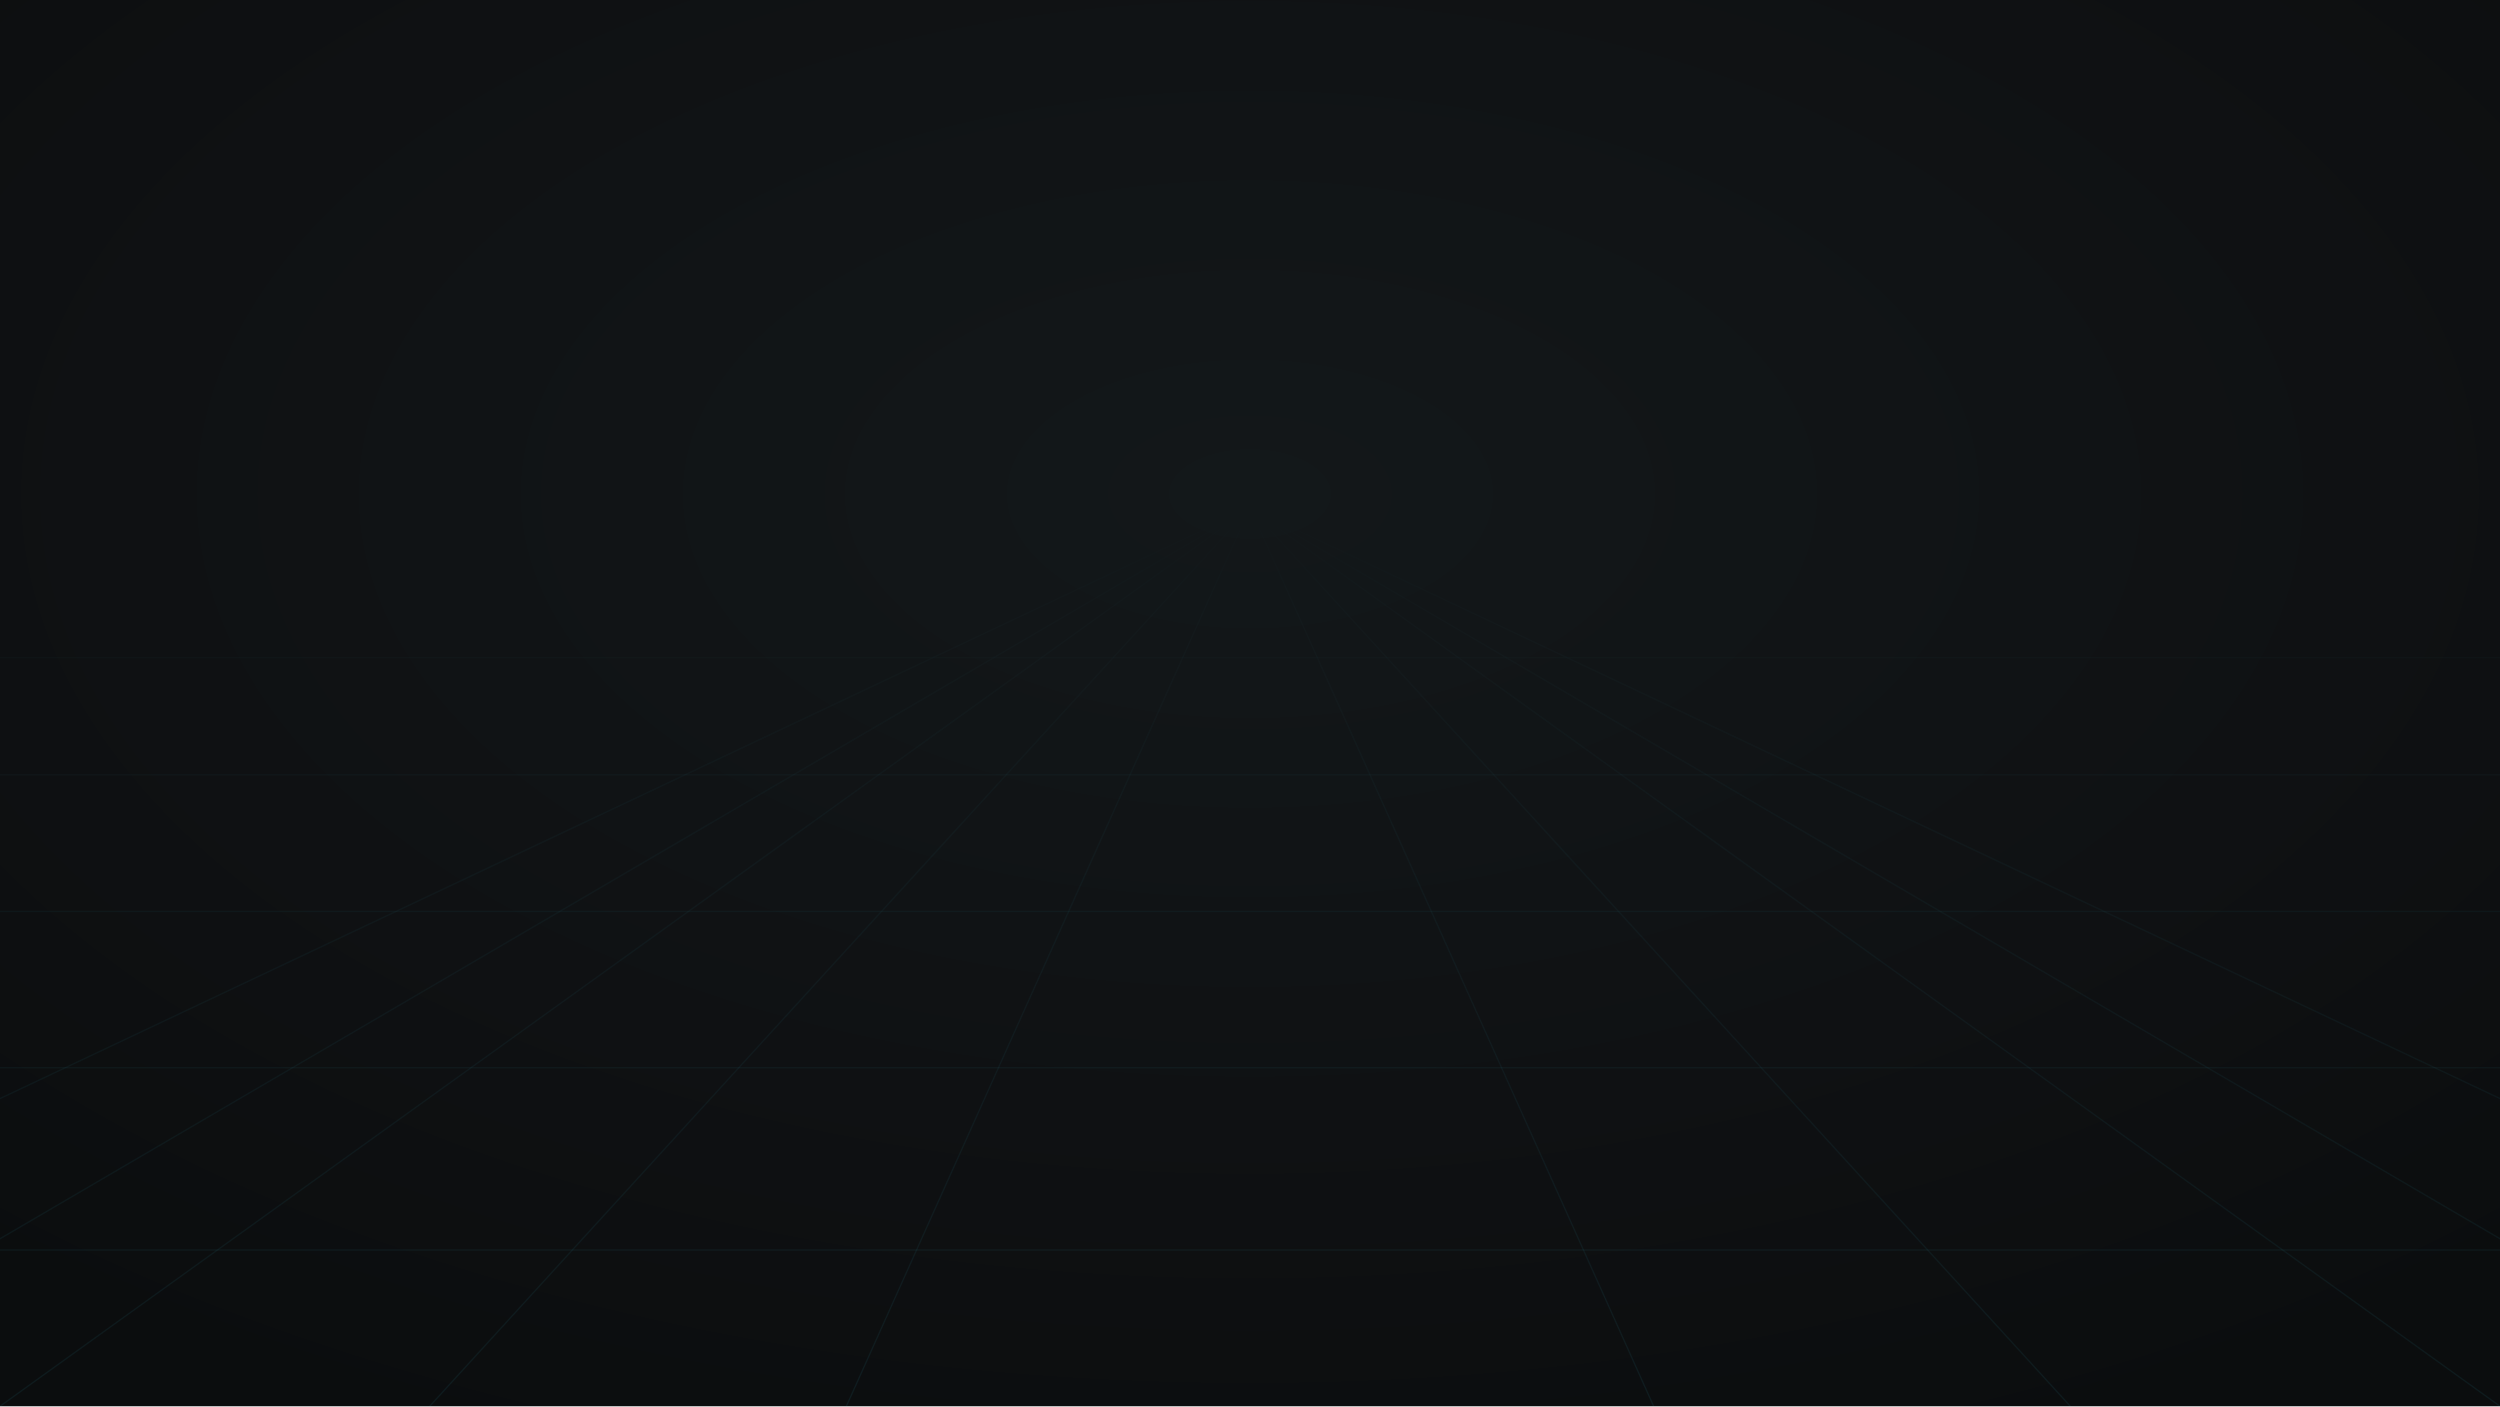
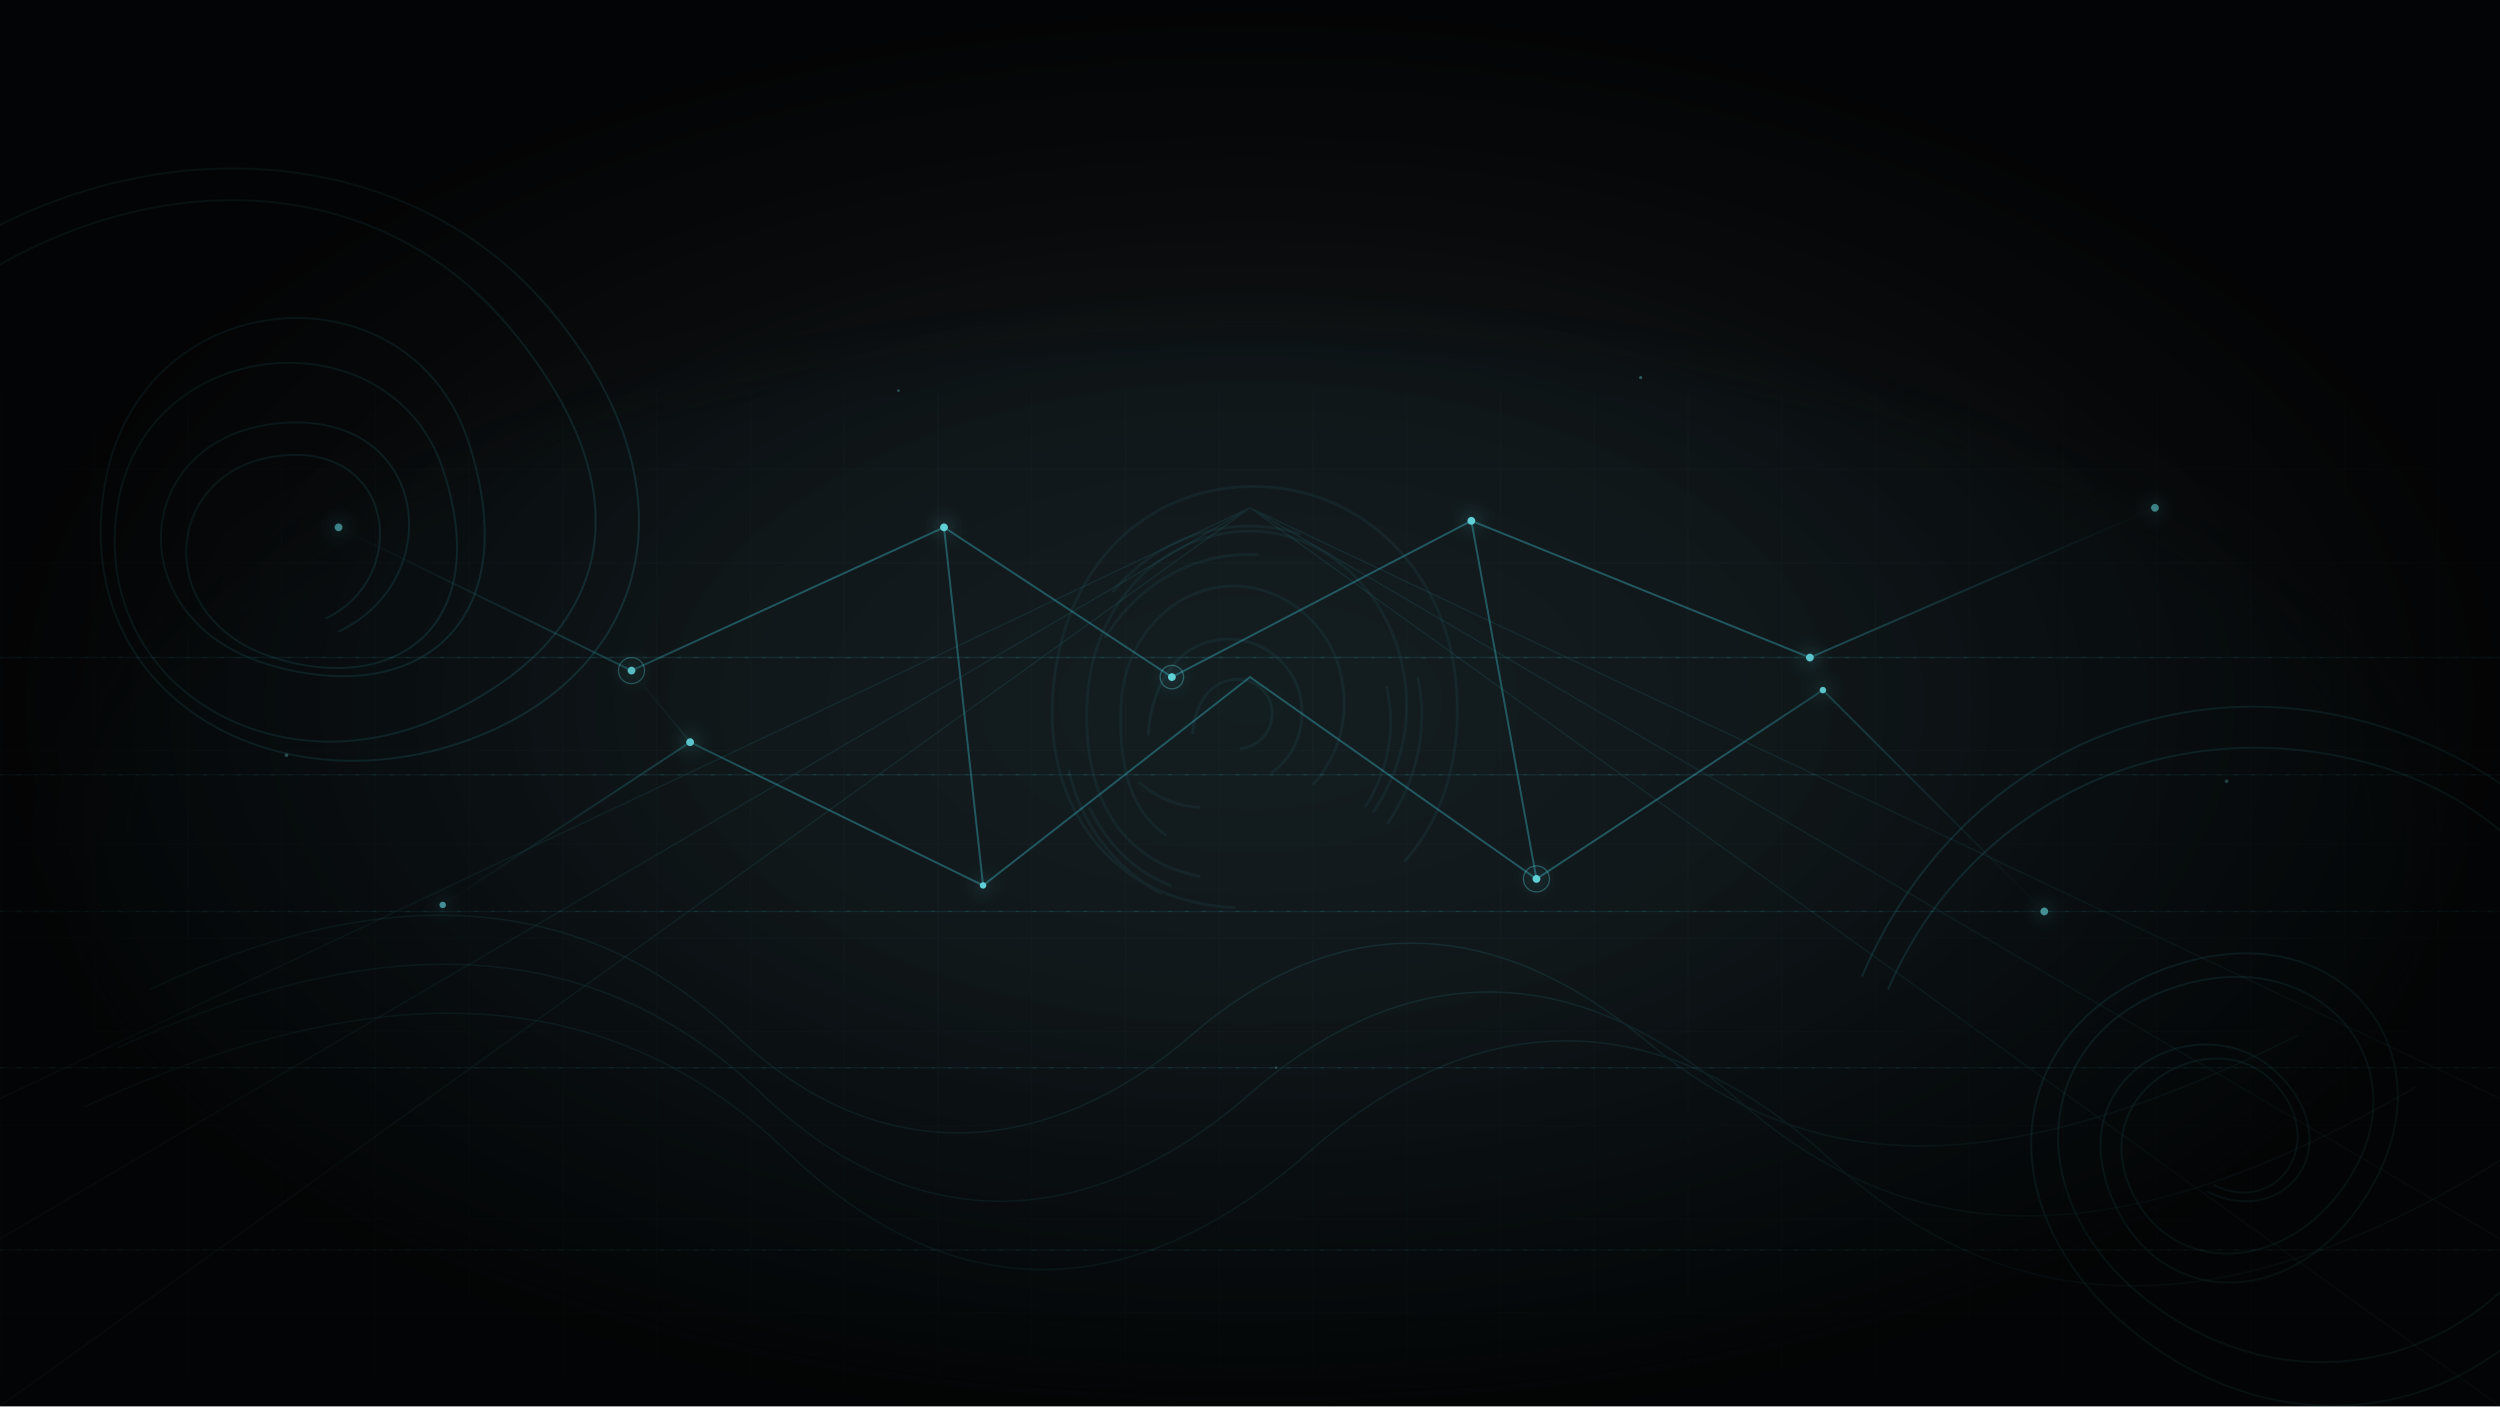
- <svg xmlns="http://www.w3.org/2000/svg" width="3840" height="2160" viewBox="0 0 1920 1080" preserveAspectRatio="xMidYMid slice">
+ <svg xmlns="http://www.w3.org/2000/svg" width="3840" height="2160" viewBox="0 0 1920 1080">
  <defs>
-     <radialGradient id="bg" cx=".5" cy=".35" r=".75">
-       <stop stop-color="#13181a" />
-       <stop offset=".6" stop-color="#0f1113" />
-       <stop offset="1" stop-color="#0b0d0e" />
+     <radialGradient id="bg">
+       <stop stop-color="#141a1c" />
+       <stop offset=".55" stop-color="#0f1113" />
+       <stop offset="1" stop-color="#090b0d" />
+     </radialGradient>
+     <radialGradient id="shade">
+       <stop offset=".4" stop-color="#000" stop-opacity="0" />
+       <stop offset="1" stop-color="#000" stop-opacity=".62" />
    </radialGradient>
    <linearGradient id="beam" x2="0" y2="1">
      <stop stop-color="#37aebd" stop-opacity="0" />
-       <stop offset=".5" stop-color="#37aebd" stop-opacity=".07" />
+       <stop offset=".48" stop-color="#37aebd" stop-opacity=".12" />
+       <stop offset=".52" stop-color="#7ce7ed" stop-opacity=".2" />
      <stop offset="1" stop-color="#37aebd" stop-opacity="0" />
    </linearGradient>
-     <linearGradient id="gridFade" x2="0" y2="1">
-       <stop stop-color="#fff" stop-opacity="0" />
-       <stop offset=".35" stop-color="#fff" stop-opacity=".5" />
-       <stop offset="1" stop-color="#fff" />
+     <linearGradient id="fadeLine">
+       <stop stop-color="#37aebd" stop-opacity="0" />
+       <stop offset=".2" stop-color="#37aebd" stop-opacity=".42" />
+       <stop offset=".8" stop-color="#37aebd" stop-opacity=".42" />
+       <stop offset="1" stop-color="#37aebd" stop-opacity="0" />
    </linearGradient>
-     <mask id="gm">
-       <rect y="390" width="1920" height="690" fill="url(#gridFade)" />
-     </mask>
+     <pattern id="grid" width="72" height="72" patternUnits="userSpaceOnUse">
+       <path d="M72 0H0V72" fill="none" stroke="#37aebd" stroke-opacity=".11" stroke-width="1" />
+     </pattern>
+     <filter id="glow" x="-200%" y="-200%" width="500%" height="500%">
+       <feGaussianBlur stdDeviation="7" result="b" />
+       <feMerge>
+         <feMergeNode in="b" />
+         <feMergeNode in="SourceGraphic" />
+       </feMerge>
+     </filter>
+     <filter id="soft">
+       <feGaussianBlur stdDeviation="24" />
+     </filter>
+     <clipPath id="frame">
+       <rect width="1920" height="1080" />
+     </clipPath>
  </defs>
-   <rect width="1920" height="1080" fill="url(#bg)" />
-   <g mask="url(#gm)" fill="none" stroke="#37aebd" stroke-opacity=".09">
-     <path d="M960 390L-500 1080M960 390L-220 1080M960 390L0 1080M960 390L330 1080M960 390L650 1080M960 390L1270 1080M960 390L1590 1080M960 390L1920 1080M960 390L2140 1080M960 390L2420 1080" />
-     <path d="M0 505H1920M0 595H1920M0 700H1920M0 820H1920M0 960H1920" />
+   <g clip-path="url(#frame)">
+     <rect width="1920" height="1080" fill="url(#bg)" />
+     <ellipse cx="960" cy="650" rx="900" ry="410" fill="#10343a" opacity=".13" filter="url(#soft)" />
+     <g opacity=".66" transform="translate(0 390)" fill="none" stroke="#37aebd" stroke-opacity=".18">
+       <path d="M0 690L960 0 1920 690M-220 690L960 0 2140 690M-500 690L960 0 2420 690" />
+       <path d="M0 115H1920M0 205H1920M0 310H1920M0 430H1920M0 570H1920M0 720H1920" />
+       <path d="M0 115H1920M0 205H1920M0 310H1920M0 430H1920M0 570H1920M0 720H1920" stroke-dasharray="3 10" stroke-opacity=".22" />
+     </g>
+     <rect y="300" width="1920" height="760" fill="url(#grid)" opacity=".38" transform="perspective(800px) rotateX(48deg)" />
+     <g fill="none" stroke="#37aebd" stroke-width="1.5" opacity=".2">
+       <path d="M-80 260C80 120 280 120 390 250s80 240-50 300-270-25-250-160 210-150 250-30-35 175-130 145-85-145 5-155 100 95 35 125" />
+       <path d="M-105 245C65 90 300 95 420 235s80 285-65 335-300-35-275-195 235-175 280-35-40 205-155 170-105-175 10-185 130 120 45 160" />
+       <path d="M1450 760c60-140 210-215 365-175s220 185 165 320-200 180-315 105-110-210 0-250 190 50 145 135-145 90-175 15 65-125 110-80 5 105-45 80" />
+       <path d="M1430 750c70-165 240-245 405-190s240 205 175 360-225 205-355 115-125-240 5-290 220 55 165 160-170 105-205 10 75-145 130-90 5 120-55 90" />
+     </g>
+     <g transform="translate(960 545)" fill="none" stroke="#37aebd" stroke-width="2.2" stroke-linecap="round" opacity=".075">
+       <path d="M-12 152C-105 148-160 75-151-17-143-105-87-165-9-171 78-177 145-114 157-31 165 27 151 81 119 116" />
+       <path d="M-39 128C-104 115-129 60-125-8-121-75-77-127-16-136 46-145 101-100 116-38 126 4 118 44 95 78" />
+       <path d="M-65 96C-94 76-101 39-99-5-96-51-66-87-25-94 18-101 59-70 69-30 78 5 68 35 49 57" />
+       <path d="M-85 56C-71 68-56 74-39 75M-78 19C-77-11-61-43-35-51 0-63 34-39 39-8 43 16 33 37 17 48" />
+       <path d="M-44 18C-43-1-33-18-18-22 1-28 18-13 17 4 16 19 6 28-7 30" />
+       <path d="M-139 47C-129 91-102 122-69 141M-105-91C-69-134-13-151 38-135M106 87C129 53 137 13 129-24" />
+       <path d="M-123 76C-108 106-87 125-61 135M-111-56C-82-101-39-121 6-119M89 74C107 45 112 13 105-17" />
+     </g>
+     <g fill="none" stroke="#37aebd" stroke-width="1.2" opacity=".13">
+       <path d="M115 760c190-90 340-70 450 35s240 95 350 0 230-95 350 5 260 115 500-5" />
+       <path d="M90 805c215-100 375-80 495 35s255 105 375 0 250-105 375 5 280 130 520-10" />
+       <path d="M65 850c240-110 410-90 540 35s270 115 400 0 270-115 400 5 300 145 540-15" />
+     </g>
+     <g fill="none" stroke="url(#fadeLine)" stroke-width="1.5">
+       <path d="M260 405L485 515 725 405 900 520 1130 400 1390 505 1655 390" />
+       <path d="M340 695L530 570 755 680 960 520 1180 675 1400 530 1570 700" />
+       <path d="M485 515L530 570M725 405L755 680M1130 400L1180 675M1390 505L1400 530" />
+     </g>
+     <g fill="#61d0d7" filter="url(#glow)">
+       <circle cx="260" cy="405" r="3" />
+       <circle cx="485" cy="515" r="3" />
+       <circle cx="725" cy="405" r="3" />
+       <circle cx="900" cy="520" r="3" />
+       <circle cx="1130" cy="400" r="3" />
+       <circle cx="1390" cy="505" r="3" />
+       <circle cx="1655" cy="390" r="3" />
+       <circle cx="340" cy="695" r="2.5" />
+       <circle cx="530" cy="570" r="3" />
+       <circle cx="755" cy="680" r="2.5" />
+       <circle cx="1180" cy="675" r="3" />
+       <circle cx="1400" cy="530" r="2.5" />
+       <circle cx="1570" cy="700" r="3" />
+     </g>
+     <g fill="none" stroke="#55d0d7" stroke-width="1" opacity=".35">
+       <circle cx="485" cy="515" r="10">
+         <animate attributeName="r" values="6;18;6" dur="8s" repeatCount="indefinite" />
+         <animate attributeName="opacity" values=".3;0;.3" dur="8s" repeatCount="indefinite" />
+       </circle>
+       <circle cx="1180" cy="675" r="10">
+         <animate attributeName="r" values="5;16;5" dur="10s" repeatCount="indefinite" />
+         <animate attributeName="opacity" values=".4;0;.4" dur="10s" repeatCount="indefinite" />
+       </circle>
+       <circle cx="900" cy="520" r="9">
+         <animate attributeName="r" values="5;15;5" dur="9s" repeatCount="indefinite" />
+         <animate attributeName="opacity" values=".35;0;.35" dur="9s" repeatCount="indefinite" />
+       </circle>
+     </g>
+     <g fill="#72dce1">
+       <circle cx="220" cy="580" r="1.4" opacity=".5">
+         <animate attributeName="cy" values="580;550;580" dur="18s" repeatCount="indefinite" />
+       </circle>
+       <circle cx="690" cy="300" r="1" opacity=".4">
+         <animate attributeName="cy" values="300;330;300" dur="22s" repeatCount="indefinite" />
+       </circle>
+       <circle cx="1260" cy="290" r="1.2" opacity=".45">
+         <animate attributeName="cy" values="290;265;290" dur="20s" repeatCount="indefinite" />
+       </circle>
+       <circle cx="1710" cy="600" r="1.5" opacity=".4">
+         <animate attributeName="cy" values="600;570;600" dur="25s" repeatCount="indefinite" />
+       </circle>
+       <circle cx="980" cy="820" r="1" opacity=".32">
+         <animate attributeName="cy" values="820;790;820" dur="21s" repeatCount="indefinite" />
+       </circle>
+     </g>
+     <rect x="0" y="-200" width="1920" height="130" fill="url(#beam)" opacity=".55">
+       <animate attributeName="y" values="-200;1180;-200" dur="20s" repeatCount="indefinite" />
+     </rect>
+     <rect width="1920" height="1080" fill="url(#shade)" />
  </g>
-   <rect y="-160" width="1920" height="160" fill="url(#beam)">
-     <animate attributeName="y" values="-160;1080" dur="14s" repeatCount="indefinite" />
-   </rect>
</svg>
